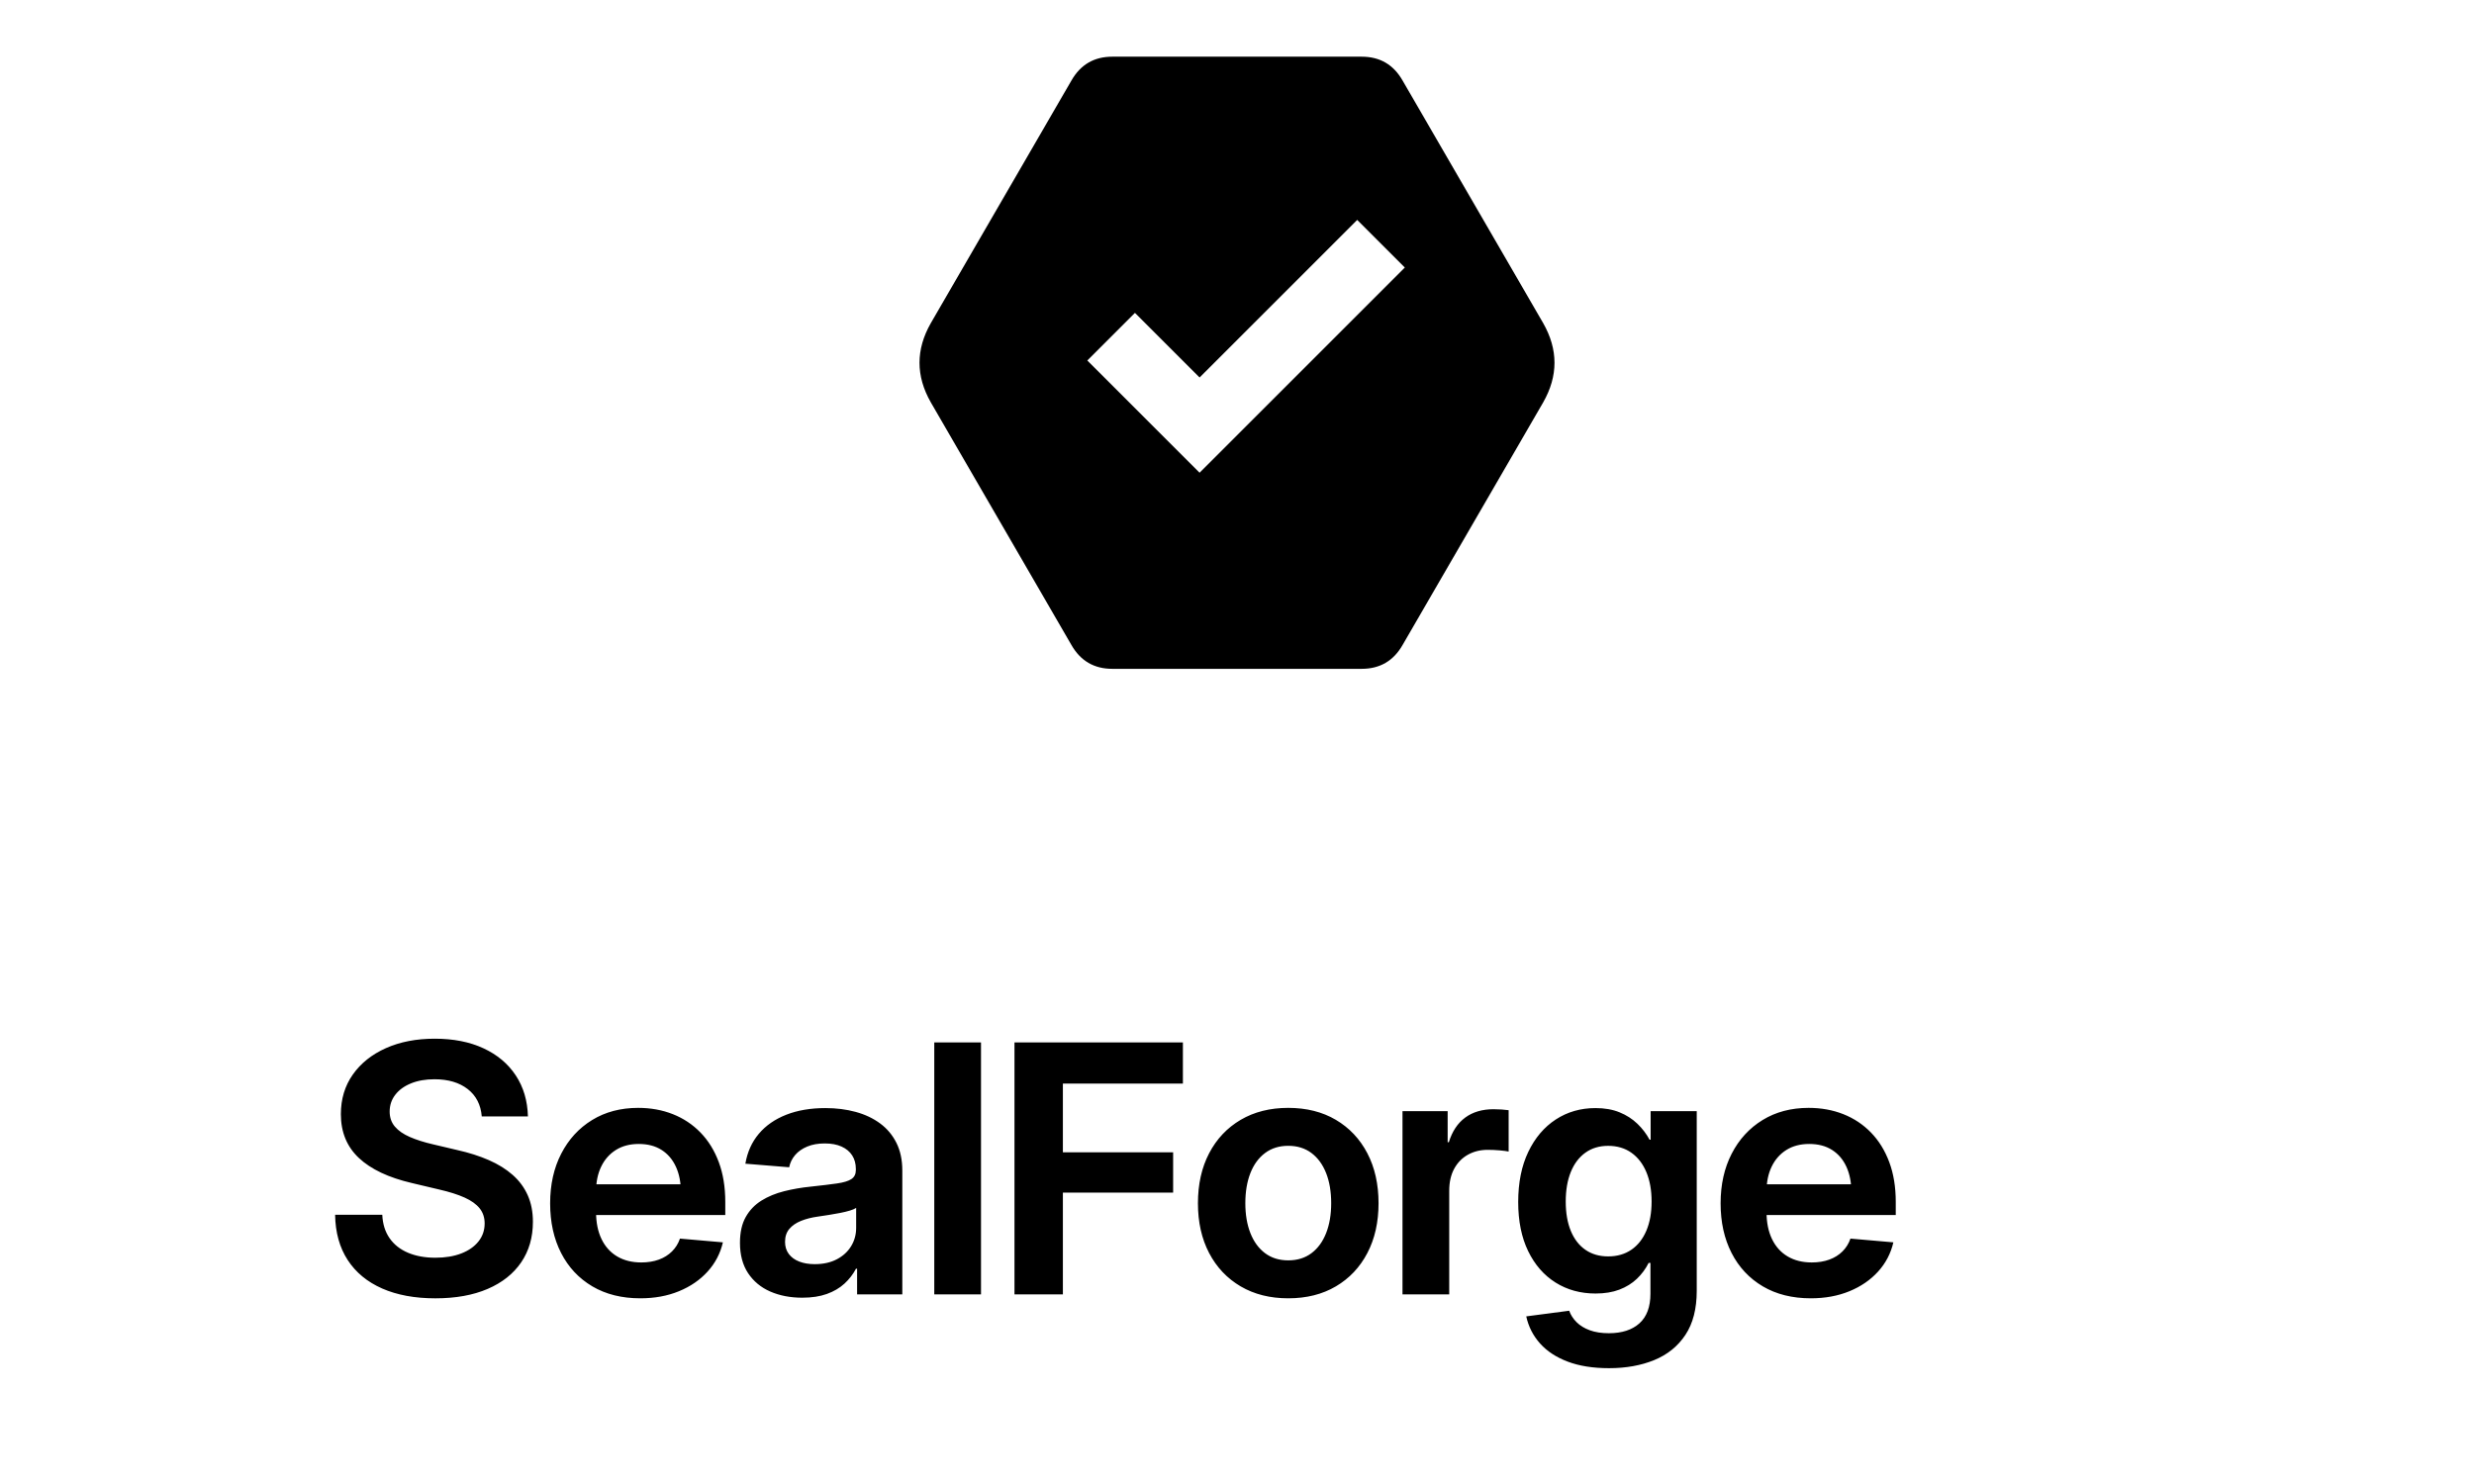
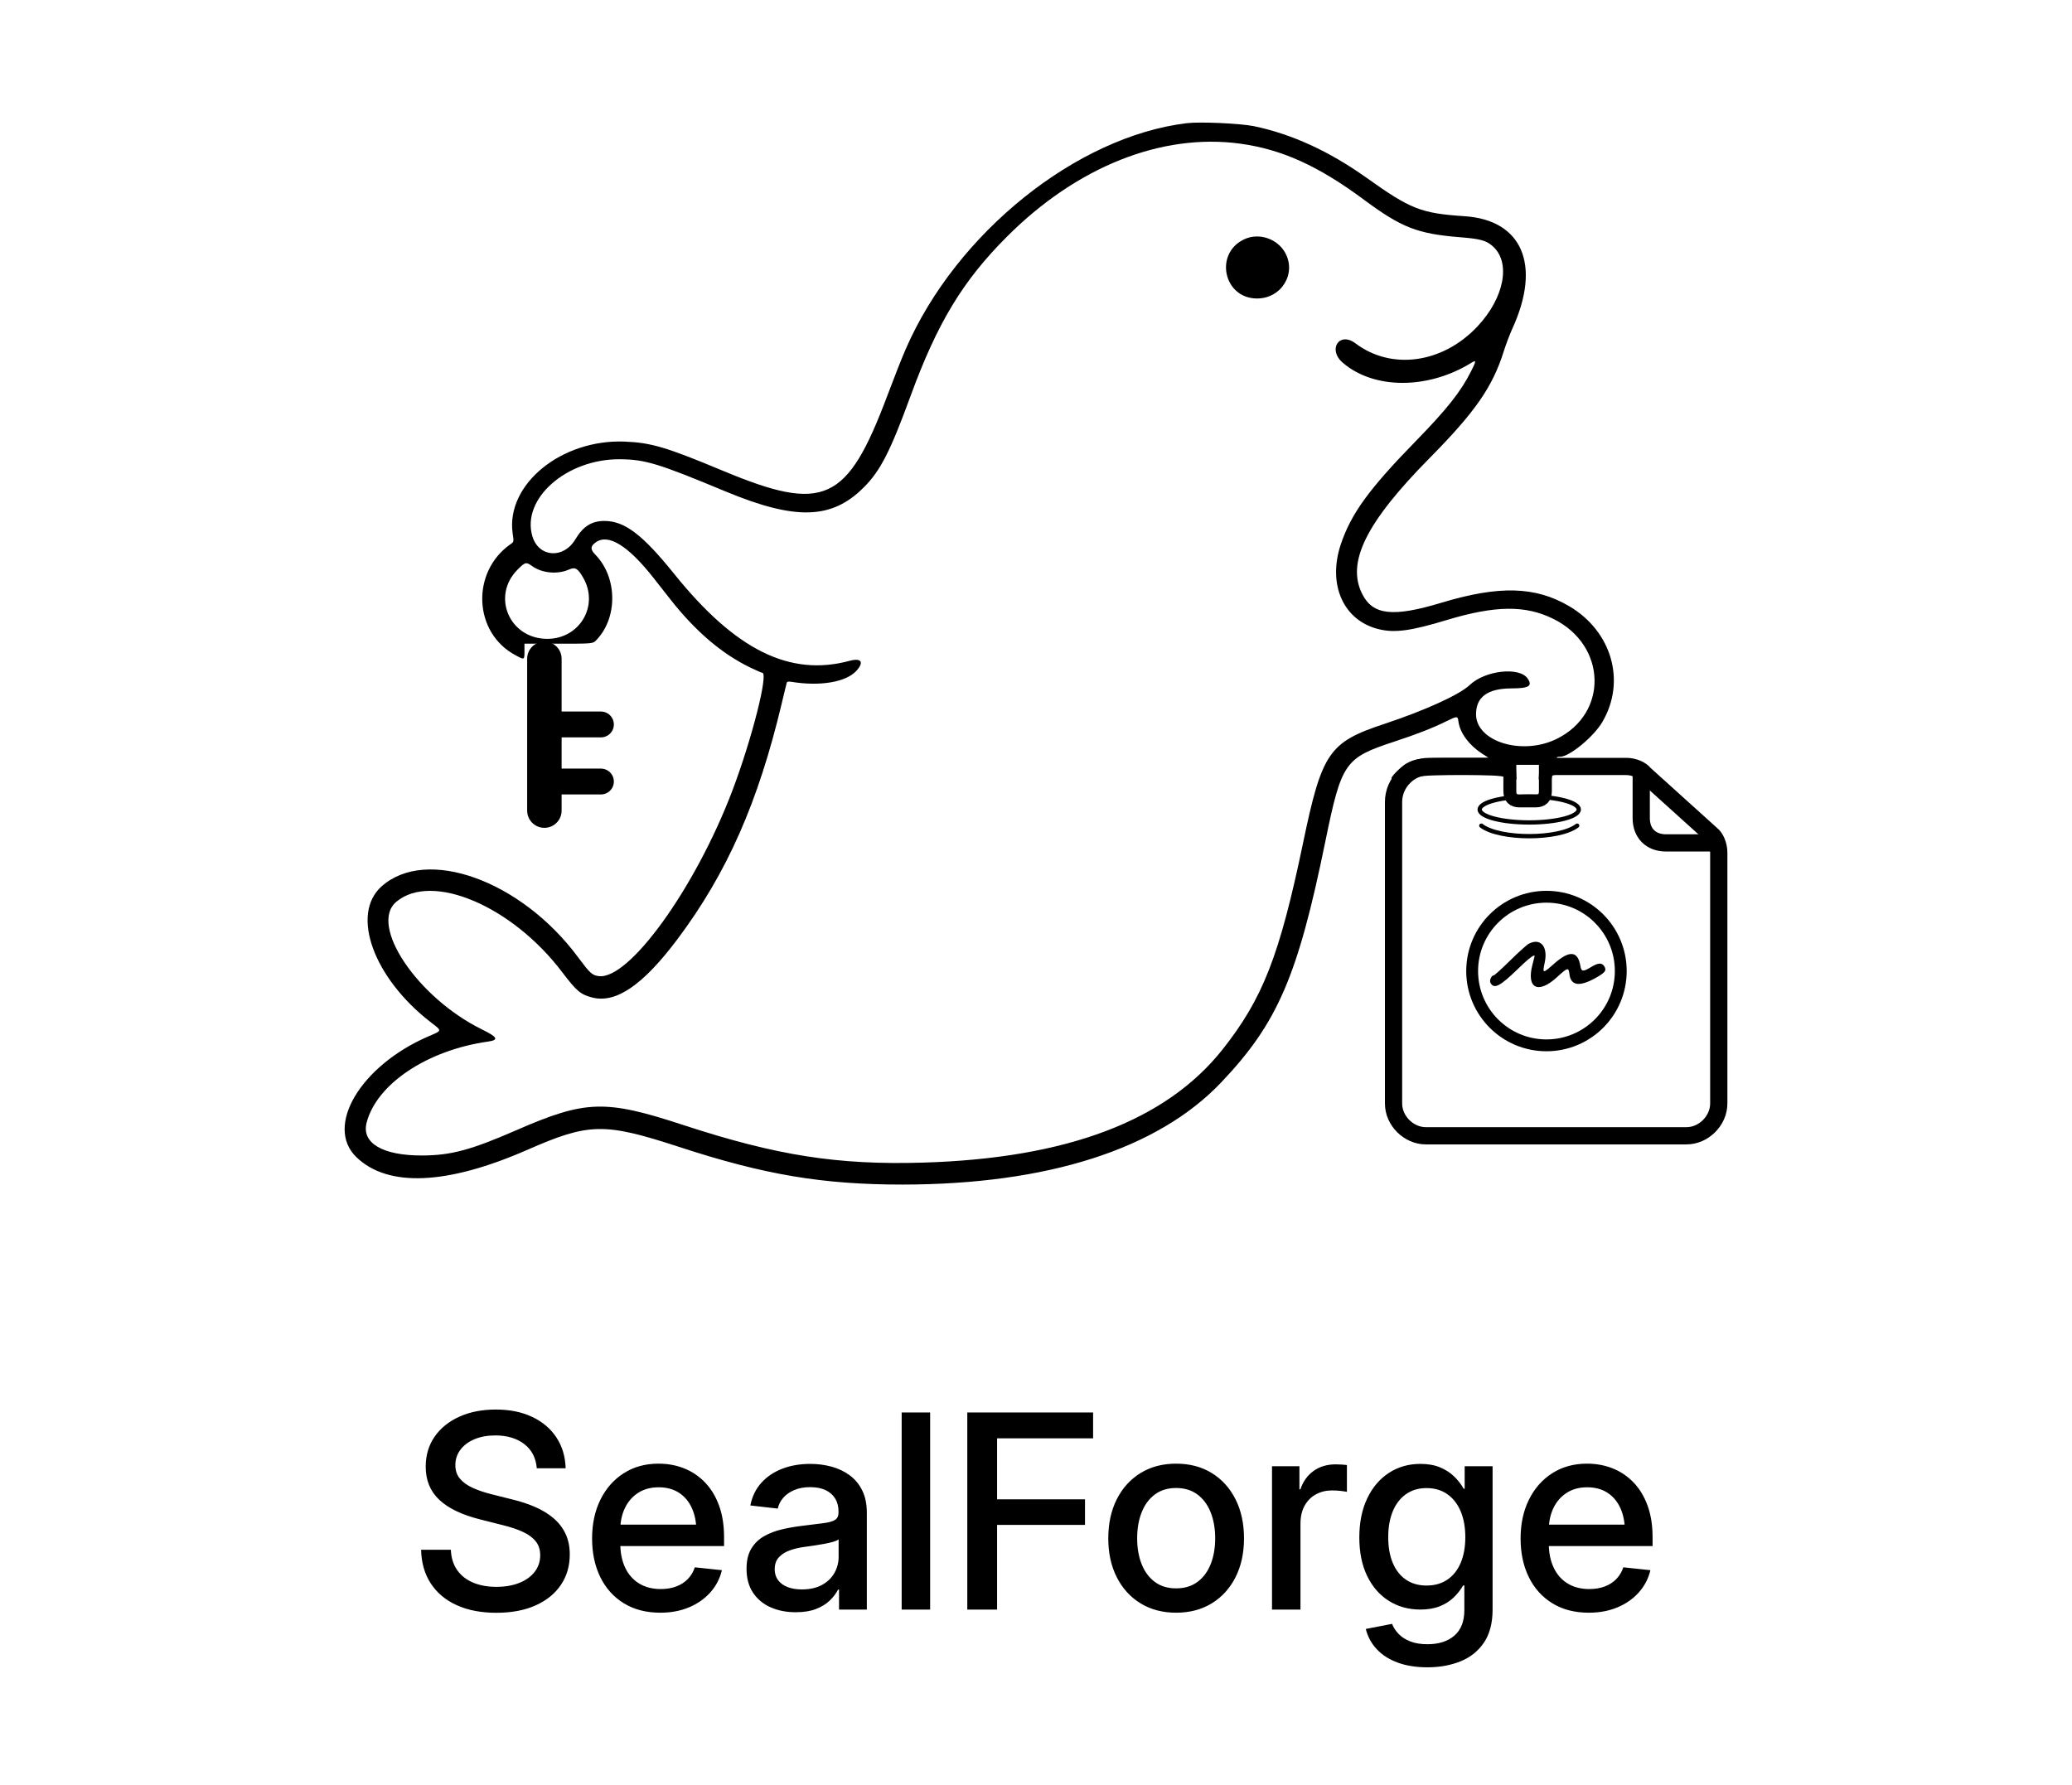
- <svg xmlns="http://www.w3.org/2000/svg" width="300" height="180" viewBox="0 0 300 180" role="img" aria-label="SealForge">
-   <g transform="translate(106 0) scale(1.375)">
-     <path fill="#000000" fill-rule="evenodd" d="M21 5H43Q45.4 5 46.6 7.1L59 28.5Q61 32 59 35.5L46.6 56.9Q45.4 59 43 59H21Q18.6 59 17.4 56.9L5 35.5Q3 32 5 28.5L17.4 7.1Q18.6 5 21 5ZM18.8 31.8L23 27.6L28.7 33.3L42.6 19.4L46.8 23.6L28.7 41.7Z" />
+ <svg xmlns="http://www.w3.org/2000/svg" width="260" height="224" viewBox="0 0 260 224" role="img" aria-label="SealForge">
+   <g transform="translate(39.8649 12) scale(0.1351351) translate(-28 -11)">
+     <g id="paper" fill="none" stroke="#000000" stroke-width="16" stroke-linecap="round" stroke-linejoin="round">
+       <path d="M1131 634H1060C1042 634 1027 649 1027 667V947C1027 963 1041 977 1057 977H1299C1315 977 1329 963 1329 947V714C1329 707 1326 700 1322 697L1260 641C1257 637 1250 634 1243 634H1172" />
+       <path d="M1257 641V682C1257 696 1266 705 1280 705H1326" />
+     </g>
+     <g id="seal-contour" fill="#000000">
+       <path fill-rule="evenodd" d="M835.0 36.6C732.7 48.9 621.1 138.5 574.2 246.0C570.9 253.4 563.2 273.0 557.0 289.5C519.7 388.8 498.3 398.6 404.5 359.5C351.8 337.5 337.8 333.3 313.0 332.3C254.3 330.0 202.8 372.0 209.0 417.3C210.2 425.4 210.2 425.4 207.3 427.4C170.1 453.2 172.5 509.9 211.7 530.7C220.0 535.2 220.0 535.2 220.0 527.0V520.0H251.8C283.6 520.0 283.6 520.0 286.7 516.7C306.8 495.9 306.4 458.4 285.8 437.3C281.0 432.4 281.1 429.5 286.3 425.8C297.8 417.6 316.1 428.8 339.6 458.6C343.9 464.1 351.4 473.6 356.1 479.6C379.2 508.8 403.5 529.5 429.6 542.1C435.2 544.8 440.2 547.0 440.8 547.0C446.8 547.0 431.2 608.6 413.0 656.6C378.6 747.1 317.0 832.5 288.9 828.7C282.8 827.9 280.8 826.0 269.8 811.2C216.8 739.7 128.9 708.1 87.2 745.5C58.4 771.4 79.8 830.4 132.9 871.5C143.8 879.9 143.9 879.0 130.5 884.8C67.6 912.1 34.2 968.4 64.1 997.0C93.3 1025.0 148.0 1022.7 222.3 990.2C279.9 964.9 293.9 964.6 363.5 987.3C442.6 1013.2 496.7 1022.3 571.0 1022.3C705.7 1022.2 808.1 989.4 867.0 927.4C919.3 872.3 938.0 829.1 963.6 704.0C978.7 630.3 981.6 626.1 1027.5 611.0C1048.5 604.1 1063.4 598.3 1075.9 592.1C1086.3 587.0 1086.6 587.0 1087.3 592.5C1088.8 603.0 1097.1 614.2 1109.1 622.0L1115.3 626.0H1084.9C1051.9 626.0 1047.0 626.6 1038.5 631.5C1034.0 634.2 1025.0 643.2 1025.0 645.0C1025.0 646.8 1045.6 645.7 1050.5 643.7C1057.3 640.9 1130.0 641.2 1130.0 644.0C1130.0 645.8 1130.7 646.0 1135.6 646.0H1141.2L1140.8 639.2L1140.5 632.5H1151.5H1162.5L1162.2 639.2L1161.8 646.0H1167.9C1173.3 646.0 1174.0 645.8 1174.0 644.0C1174.0 642.7 1174.7 642.0 1176.0 642.0C1177.8 642.0 1178.0 641.3 1178.0 633.5C1178.0 625.0 1178.0 625.0 1181.7 625.0C1190.3 625.0 1212.9 606.4 1220.9 592.7C1243.1 554.9 1229.7 508.4 1190.0 485.1C1158.6 466.7 1125.0 465.8 1071.3 482.0C1026.6 495.5 1007.9 493.5 998.0 474.0C983.0 444.6 1001.4 407.4 1060.6 347.5C1103.0 304.6 1119.1 281.3 1129.5 248.0C1131.5 241.7 1135.1 232.2 1137.5 227.0C1164.3 168.3 1146.5 126.5 1093.0 123.0C1052.4 120.3 1043.0 116.6 1001.5 87.0C967.0 62.5 932.4 46.7 897.5 39.4C884.8 36.8 847.5 35.1 835.0 36.6ZM884.5 55.6C923.2 60.9 957.0 76.1 999.7 107.8C1034.5 133.6 1049.2 139.3 1088.5 142.5C1107.4 144.0 1112.8 145.4 1118.8 150.6C1136.3 165.6 1130.0 198.9 1104.6 225.7C1072.3 259.8 1025.0 266.2 991.7 241.1C976.7 229.7 965.5 246.8 979.9 259.1C1008.8 283.9 1058.7 284.0 1098.8 259.4C1104.0 256.2 1104.0 257.0 1099.1 266.8C1089.5 285.9 1076.9 301.8 1048.1 331.4C1004.2 376.3 987.6 399.2 978.0 427.8C965.5 465.3 980.6 498.8 1013.6 506.6C1028.4 510.1 1043.2 508.1 1076.5 498.0C1121.6 484.4 1149.6 484.1 1175.5 497.0C1225.0 521.5 1226.7 584.7 1178.5 608.4C1146.5 624.2 1103.6 611.0 1103.6 585.5C1103.6 569.4 1114.5 561.5 1136.8 561.5C1152.7 561.5 1156.3 559.2 1151.5 552.3C1143.8 541.2 1111.9 544.8 1097.7 558.4C1088.2 567.4 1056.4 581.9 1018.4 594.5C967.0 611.5 960.5 621.0 943.0 705.0C921.1 810.1 905.6 849.6 868.1 897.0C815.6 963.1 723.6 997.9 590.5 1001.9C510.9 1004.3 454.3 995.4 367.8 967.1C295.0 943.2 276.9 943.7 212.5 971.8C170.1 990.3 151.6 995.2 125.0 995.3C88.3 995.4 68.6 983.8 73.4 964.9C82.6 929.0 129.6 897.5 186.2 889.5C196.5 888.0 195.1 885.4 180.5 878.2C120.5 848.7 75.3 781.3 101.0 759.7C134.0 731.9 208.4 763.5 255.0 825.0C268.4 842.7 272.1 845.8 283.0 848.6C305.0 854.2 330.0 837.1 362.0 794.5C408.1 733.0 437.1 667.3 459.0 575.0C461.3 565.4 463.3 556.9 463.6 556.1C463.9 555.2 465.1 555.0 467.8 555.4C494.7 559.8 518.7 555.7 528.3 545.1C535.6 537.0 532.8 533.0 521.9 535.9C466.5 550.9 416.0 525.9 359.3 455.5C329.6 418.6 313.0 406.0 294.2 406.0C282.3 406.0 274.4 411.1 267.1 423.3C256.1 441.5 233.3 439.8 227.4 420.4C216.9 385.5 258.9 348.4 308.5 348.7C332.2 348.9 344.0 352.5 406.5 378.5C471.7 405.6 505.3 404.7 535.0 374.9C550.5 359.5 559.7 341.4 578.5 290.0C603.4 222.0 627.0 183.0 668.0 142.0C732.8 77.1 811.4 45.7 884.5 55.6ZM227.1 447.9C236.2 454.5 250.7 455.9 261.4 451.1C267.1 448.6 269.5 450.0 274.4 458.5C289.6 484.5 271.4 515.6 241.0 515.5C205.9 515.3 189.1 475.8 213.6 451.2C220.7 444.1 221.5 443.9 227.1 447.9ZM888.4 144.4C860.3 157.5 869.1 199.2 900.0 199.4C922.8 199.6 937.2 176.3 926.3 156.8C918.9 143.7 901.9 138.1 888.4 144.4Z" />
+     </g>
+     <g id="key" fill="none" stroke="#000000" stroke-linecap="round" stroke-linejoin="round">
+       <path d="M238.5 534V675" stroke-width="32" />
+       <path d="M238.5 595H291M238.5 648H291" stroke-width="24" />
+     </g>
+     <g id="press" fill="none" stroke="#000000" stroke-linecap="round" stroke-linejoin="round">
+       <ellipse cx="1153" cy="674" rx="46" ry="12" stroke-width="4" />
+       <path d="M1135 630V657Q1135 666 1144 666H1159Q1168 666 1168 657V630" stroke-width="12" />
+     </g>
+     <g id="ink-line" fill="none" stroke="#000000" stroke-linecap="round">
+       <path d="M1108.5 689C1125.5 702 1180.5 702 1197.5 689" stroke-width="4" />
+     </g>
+     <g id="imprint" fill="#000000">
+       <circle cx="1169" cy="824" r="69" fill="none" stroke="#000000" stroke-width="11" />
+       <path fill-rule="evenodd" d="M1152.5 798.7C1150.9 799.5 1143.1 806.5 1135.4 814.1C1127.6 821.8 1120.7 828.0 1120.1 828.0C1117.9 828.0 1115.8 832.7 1117.0 834.9C1120.2 841.1 1125.7 838.3 1142.1 822.4C1152.3 812.4 1158.1 808.0 1158.0 810.2C1158.0 810.4 1157.1 813.9 1156.0 818.0C1150.2 840.3 1161.3 845.8 1179.0 829.5C1188.7 820.6 1189.6 820.4 1190.3 826.7C1191.5 837.4 1199.1 838.8 1213.6 831.0C1223.6 825.5 1225.2 823.5 1222.6 819.5C1220.3 816.0 1216.9 816.3 1209.9 820.6C1203.1 824.8 1201.3 824.6 1200.5 819.3C1198.2 805.2 1190.4 804.5 1176.1 817.2C1165.4 826.6 1165.2 826.6 1167.4 816.0C1170.6 801.2 1163.4 792.9 1152.5 798.7Z" />
+     </g>
  </g>
-   <path fill="#000000" d="M52.793 157.478Q49.056 157.478 46.346 156.288Q43.637 155.099 42.161 152.832Q40.686 150.566 40.636 147.345H46.357Q46.429 149.017 47.24 150.183Q48.051 151.348 49.479 151.951Q50.907 152.554 52.794 152.554Q54.588 152.554 55.928 152.038Q57.267 151.522 58.018 150.583Q58.769 149.645 58.769 148.396Q58.769 147.322 58.163 146.565Q57.557 145.809 56.339 145.258Q55.121 144.708 53.272 144.283L49.949 143.496Q45.703 142.507 43.518 140.456Q41.334 138.405 41.334 135.142Q41.334 132.392 42.784 130.334Q44.233 128.277 46.8 127.132Q49.366 125.988 52.713 125.988Q56.117 125.988 58.628 127.153Q61.138 128.318 62.54 130.437Q63.942 132.555 64.017 135.417H58.419Q58.248 133.294 56.716 132.1Q55.185 130.907 52.687 130.907Q51.052 130.907 49.827 131.41Q48.602 131.912 47.927 132.795Q47.251 133.678 47.251 134.823Q47.251 135.906 47.884 136.65Q48.517 137.395 49.697 137.909Q50.877 138.424 52.507 138.801L55.428 139.489Q57.573 139.968 59.275 140.713Q60.977 141.458 62.171 142.512Q63.365 143.566 63.993 144.976Q64.621 146.387 64.621 148.202Q64.621 151.024 63.201 153.112Q61.78 155.199 59.131 156.338Q56.481 157.478 52.793 157.478ZM77.646 157.476Q74.287 157.476 71.83 156.028Q69.372 154.579 68.041 151.982Q66.71 149.386 66.71 145.959Q66.71 142.548 68.052 139.939Q69.394 137.329 71.799 135.853Q74.204 134.378 77.383 134.378Q79.665 134.378 81.591 135.141Q83.518 135.904 84.945 137.373Q86.372 138.842 87.16 140.957Q87.948 143.072 87.948 145.779V147.376H68.999V143.648H85.162L82.569 144.637Q82.569 142.843 81.965 141.523Q81.361 140.203 80.222 139.479Q79.082 138.755 77.456 138.755Q75.841 138.755 74.682 139.484Q73.523 140.213 72.901 141.503Q72.28 142.793 72.28 144.492V147.013Q72.28 148.918 72.942 150.293Q73.605 151.667 74.838 152.397Q76.072 153.127 77.765 153.127Q78.955 153.127 79.897 152.781Q80.839 152.435 81.491 151.785Q82.143 151.136 82.454 150.235L87.659 150.688Q87.191 152.706 85.804 154.234Q84.418 155.761 82.33 156.618Q80.242 157.476 77.646 157.476ZM97.284 157.402Q95.112 157.402 93.405 156.656Q91.697 155.91 90.713 154.427Q89.729 152.944 89.729 150.741Q89.729 148.855 90.428 147.616Q91.127 146.376 92.332 145.626Q93.538 144.877 95.082 144.488Q96.626 144.099 98.305 143.931Q100.301 143.718 101.502 143.544Q102.703 143.371 103.242 143.013Q103.781 142.655 103.781 141.919V141.789Q103.781 140.838 103.338 140.147Q102.895 139.456 102.054 139.074Q101.214 138.692 100.01 138.692Q98.795 138.692 97.882 139.072Q96.969 139.453 96.415 140.104Q95.861 140.756 95.697 141.582L90.384 141.149Q90.743 139.029 92.015 137.523Q93.288 136.018 95.345 135.21Q97.402 134.403 100.091 134.403Q102.062 134.403 103.762 134.867Q105.463 135.332 106.732 136.272Q108.001 137.212 108.708 138.636Q109.415 140.059 109.415 141.982V157.0H103.933V153.891H103.795Q103.262 154.906 102.394 155.701Q101.526 156.495 100.268 156.948Q99.009 157.402 97.284 157.402ZM98.789 153.334Q100.351 153.334 101.478 152.741Q102.605 152.148 103.211 151.149Q103.818 150.15 103.818 148.927V146.514Q103.557 146.686 103.048 146.839Q102.538 146.992 101.877 147.123Q101.216 147.254 100.508 147.364Q99.8 147.475 99.145 147.57Q98.034 147.725 97.137 148.084Q96.24 148.444 95.718 149.058Q95.195 149.673 95.195 150.627Q95.195 151.49 95.649 152.096Q96.104 152.702 96.912 153.018Q97.72 153.334 98.789 153.334ZM118.958 126.443V157.0H113.291V126.443ZM123.017 157.0V126.443H143.44V131.43H128.887V139.77H142.256V144.652H128.887V157.0ZM156.213 157.476Q152.913 157.476 150.446 156.03Q147.98 154.583 146.621 151.988Q145.263 149.392 145.263 145.949Q145.263 142.485 146.621 139.883Q147.98 137.281 150.446 135.829Q152.913 134.378 156.213 134.378Q159.529 134.378 161.988 135.829Q164.447 137.281 165.806 139.883Q167.164 142.485 167.164 145.949Q167.164 149.392 165.806 151.988Q164.447 154.583 161.988 156.03Q159.529 157.476 156.213 157.476ZM156.213 152.874Q157.865 152.874 159.03 152.002Q160.194 151.13 160.808 149.565Q161.421 148 161.421 145.941Q161.421 143.855 160.808 142.294Q160.194 140.732 159.03 139.856Q157.865 138.98 156.213 138.98Q154.572 138.98 153.405 139.853Q152.238 140.726 151.624 142.288Q151.011 143.85 151.011 145.941Q151.011 148.006 151.624 149.568Q152.238 151.13 153.402 152.002Q154.566 152.874 156.213 152.874ZM170.068 157.0V134.779H175.544V138.543H175.689Q176.298 136.567 177.676 135.554Q179.055 134.541 181.101 134.541Q181.6 134.541 182.088 134.575Q182.575 134.609 182.939 134.659V139.675Q182.606 139.601 181.865 139.534Q181.125 139.468 180.39 139.468Q179.066 139.468 178.006 140.057Q176.946 140.646 176.34 141.756Q175.735 142.865 175.735 144.436V157.0ZM195.106 165.951Q192.209 165.951 190.111 165.16Q188.013 164.369 186.748 162.954Q185.483 161.538 185.074 159.669L190.282 158.984Q190.557 159.753 191.176 160.372Q191.796 160.99 192.774 161.351Q193.751 161.711 195.098 161.711Q197.462 161.711 198.798 160.513Q200.134 159.314 200.134 156.923V153.182H199.918Q199.369 154.273 198.488 155.113Q197.607 155.953 196.365 156.425Q195.122 156.896 193.477 156.896Q190.751 156.896 188.63 155.566Q186.51 154.235 185.304 151.748Q184.098 149.26 184.098 145.797Q184.098 142.275 185.319 139.721Q186.54 137.166 188.66 135.784Q190.781 134.403 193.468 134.403Q195.136 134.403 196.391 134.917Q197.647 135.43 198.553 136.305Q199.459 137.179 200.029 138.242H200.158V134.779H205.748V156.583Q205.748 159.834 204.379 161.905Q203.009 163.977 200.606 164.964Q198.203 165.951 195.106 165.951ZM195.007 152.393Q196.644 152.393 197.824 151.584Q199.003 150.775 199.639 149.277Q200.275 147.779 200.275 145.736Q200.275 143.693 199.642 142.176Q199.008 140.659 197.829 139.822Q196.649 138.984 195.007 138.984Q193.403 138.984 192.248 139.812Q191.093 140.639 190.478 142.152Q189.863 143.665 189.863 145.736Q189.863 147.81 190.48 149.305Q191.098 150.799 192.253 151.596Q193.408 152.393 195.007 152.393ZM219.579 157.476Q216.22 157.476 213.763 156.028Q211.306 154.579 209.974 151.982Q208.643 149.386 208.643 145.959Q208.643 142.548 209.985 139.939Q211.327 137.329 213.732 135.853Q216.137 134.378 219.316 134.378Q221.598 134.378 223.525 135.141Q225.451 135.904 226.878 137.373Q228.305 138.842 229.093 140.957Q229.881 143.072 229.881 145.779V147.376H210.932V143.648H227.095L224.502 144.637Q224.502 142.843 223.899 141.523Q223.295 140.203 222.155 139.479Q221.016 138.755 219.389 138.755Q217.774 138.755 216.615 139.484Q215.456 140.213 214.835 141.503Q214.213 142.793 214.213 144.492V147.013Q214.213 148.918 214.876 150.293Q215.538 151.667 216.772 152.397Q218.006 153.127 219.699 153.127Q220.888 153.127 221.83 152.781Q222.772 152.435 223.424 151.785Q224.076 151.136 224.388 150.235L229.592 150.688Q229.124 152.706 227.738 154.234Q226.351 155.761 224.263 156.618Q222.175 157.476 219.579 157.476Z" />
+   <path fill="#000000" d="M62.282 202.403Q59.408 202.403 57.308 201.447Q55.209 200.491 54.053 198.718Q52.897 196.945 52.841 194.491H56.575Q56.633 195.991 57.359 197.033Q58.085 198.075 59.356 198.612Q60.628 199.148 62.282 199.148Q63.914 199.148 65.149 198.658Q66.385 198.168 67.085 197.272Q67.786 196.375 67.786 195.179Q67.786 194.169 67.25 193.47Q66.713 192.771 65.666 192.274Q64.618 191.776 63.067 191.398L60.27 190.69Q56.836 189.834 55.128 188.229Q53.419 186.624 53.419 184.071Q53.419 181.909 54.54 180.296Q55.662 178.683 57.649 177.789Q59.635 176.895 62.214 176.895Q64.825 176.895 66.772 177.815Q68.719 178.735 69.817 180.393Q70.915 182.051 70.979 184.269H67.358Q67.201 182.324 65.793 181.234Q64.385 180.145 62.146 180.145Q60.66 180.145 59.531 180.624Q58.401 181.103 57.77 181.946Q57.139 182.788 57.139 183.879Q57.139 184.895 57.724 185.585Q58.31 186.274 59.349 186.74Q60.388 187.207 61.752 187.545L64.293 188.182Q65.857 188.557 67.171 189.133Q68.486 189.708 69.455 190.532Q70.425 191.356 70.96 192.48Q71.496 193.605 71.496 195.085Q71.496 197.253 70.381 198.905Q69.266 200.557 67.2 201.48Q65.134 202.403 62.282 202.403ZM82.869 202.393Q80.207 202.393 78.285 201.213Q76.363 200.032 75.33 197.931Q74.297 195.83 74.297 193.079Q74.297 190.322 75.343 188.206Q76.39 186.089 78.269 184.888Q80.148 183.687 82.625 183.687Q84.366 183.687 85.863 184.286Q87.359 184.885 88.482 186.06Q89.605 187.235 90.232 188.955Q90.858 190.676 90.858 192.919V194.028H76.076V191.34H89.001L87.385 192.191Q87.385 190.525 86.824 189.279Q86.263 188.033 85.205 187.343Q84.148 186.654 82.648 186.654Q81.158 186.654 80.079 187.349Q79.001 188.045 78.418 189.255Q77.836 190.465 77.836 192.015V193.677Q77.836 195.446 78.448 196.739Q79.061 198.032 80.202 198.728Q81.343 199.424 82.912 199.424Q84.005 199.424 84.864 199.098Q85.724 198.772 86.315 198.159Q86.907 197.546 87.189 196.697L90.585 197.057Q90.208 198.641 89.136 199.842Q88.064 201.043 86.46 201.718Q84.855 202.393 82.869 202.393ZM99.848 202.334Q98.094 202.334 96.699 201.716Q95.304 201.098 94.491 199.881Q93.678 198.664 93.678 196.883Q93.678 195.344 94.269 194.361Q94.86 193.379 95.861 192.804Q96.862 192.228 98.12 191.933Q99.379 191.638 100.705 191.484Q102.353 191.28 103.342 191.154Q104.331 191.028 104.776 190.748Q105.221 190.469 105.221 189.827V189.704Q105.221 188.765 104.81 188.08Q104.399 187.395 103.607 187.015Q102.814 186.635 101.669 186.635Q100.518 186.635 99.657 187.005Q98.796 187.374 98.274 187.984Q97.752 188.593 97.597 189.326L94.154 188.934Q94.488 187.259 95.528 186.099Q96.567 184.939 98.149 184.328Q99.73 183.717 101.673 183.717Q103.068 183.717 104.348 184.065Q105.627 184.414 106.623 185.15Q107.619 185.886 108.195 187.049Q108.772 188.211 108.772 189.846V202.0H105.284V199.49H105.164Q104.802 200.202 104.13 200.856Q103.458 201.51 102.408 201.922Q101.358 202.334 99.848 202.334ZM100.605 199.471Q102.129 199.471 103.159 198.899Q104.189 198.327 104.711 197.395Q105.233 196.463 105.233 195.384V193.186Q105.045 193.349 104.569 193.489Q104.093 193.629 103.456 193.749Q102.819 193.868 102.146 193.967Q101.474 194.066 100.898 194.143Q99.913 194.273 99.07 194.584Q98.228 194.894 97.72 195.456Q97.212 196.017 97.212 196.941Q97.212 197.749 97.639 198.314Q98.066 198.88 98.829 199.176Q99.592 199.471 100.605 199.471ZM116.716 177.264V202.0H113.144V177.264ZM121.378 202.0V177.264H137.165V180.508H125.116V188.161H136.148V191.371H125.116V202.0ZM147.581 202.393Q145.032 202.393 143.115 201.216Q141.198 200.039 140.134 197.937Q139.07 195.834 139.07 193.067Q139.07 190.274 140.134 188.162Q141.198 186.05 143.115 184.868Q145.032 183.687 147.581 183.687Q150.146 183.687 152.06 184.868Q153.974 186.05 155.038 188.162Q156.101 190.274 156.101 193.067Q156.101 195.834 155.038 197.937Q153.974 200.039 152.06 201.216Q150.146 202.393 147.581 202.393ZM147.581 199.338Q149.17 199.338 150.263 198.528Q151.356 197.718 151.92 196.297Q152.484 194.877 152.484 193.064Q152.484 191.228 151.92 189.804Q151.356 188.381 150.263 187.561Q149.17 186.742 147.581 186.742Q146.006 186.742 144.914 187.557Q143.821 188.373 143.258 189.798Q142.694 191.222 142.694 193.064Q142.694 194.884 143.258 196.301Q143.821 197.718 144.91 198.528Q145.999 199.338 147.581 199.338ZM159.615 202.0V184.011H163.055V186.91H163.177Q163.672 185.44 164.819 184.608Q165.966 183.775 167.619 183.775Q167.996 183.775 168.384 183.801Q168.771 183.828 169.015 183.86V187.226Q168.817 187.177 168.278 187.112Q167.738 187.048 167.137 187.048Q166.033 187.048 165.131 187.537Q164.23 188.025 163.709 188.959Q163.187 189.892 163.187 191.236V202.0ZM179.125 209.246Q176.979 209.246 175.371 208.648Q173.762 208.051 172.752 206.966Q171.742 205.882 171.383 204.431L174.678 203.794Q174.957 204.5 175.525 205.08Q176.093 205.661 176.984 206.004Q177.876 206.348 179.122 206.348Q181.245 206.348 182.497 205.27Q183.75 204.191 183.75 202.059V198.971H183.599Q183.122 199.803 182.401 200.491Q181.681 201.18 180.656 201.588Q179.63 201.997 178.232 201.997Q175.998 201.997 174.265 200.901Q172.532 199.804 171.551 197.775Q170.571 195.746 170.571 192.953Q170.571 190.145 171.552 188.07Q172.532 185.995 174.268 184.856Q176.003 183.717 178.247 183.717Q179.647 183.717 180.685 184.146Q181.723 184.574 182.461 185.288Q183.2 186.001 183.668 186.838H183.791V184.011H187.294V201.994Q187.294 204.547 186.206 206.148Q185.118 207.75 183.264 208.498Q181.41 209.246 179.125 209.246ZM179.004 198.984Q180.528 198.984 181.618 198.245Q182.709 197.506 183.29 196.141Q183.871 194.776 183.871 192.916Q183.871 191.064 183.293 189.679Q182.715 188.295 181.624 187.525Q180.534 186.754 179.004 186.754Q177.512 186.754 176.433 187.513Q175.355 188.271 174.777 189.651Q174.199 191.03 174.199 192.916Q174.199 194.811 174.78 196.171Q175.361 197.532 176.439 198.258Q177.518 198.984 179.004 198.984ZM199.381 202.393Q196.718 202.393 194.797 201.213Q192.875 200.032 191.842 197.931Q190.808 195.83 190.808 193.079Q190.808 190.322 191.855 188.206Q192.902 186.089 194.78 184.888Q196.659 183.687 199.137 183.687Q200.878 183.687 202.375 184.286Q203.871 184.885 204.994 186.06Q206.117 187.235 206.743 188.955Q207.37 190.676 207.37 192.919V194.028H192.588V191.34H205.513L203.897 192.191Q203.897 190.525 203.336 189.279Q202.774 188.033 201.717 187.343Q200.66 186.654 199.16 186.654Q197.67 186.654 196.591 187.349Q195.512 188.045 194.93 189.255Q194.347 190.465 194.347 192.015V193.677Q194.347 195.446 194.96 196.739Q195.572 198.032 196.713 198.728Q197.854 199.424 199.424 199.424Q200.517 199.424 201.376 199.098Q202.236 198.772 202.827 198.159Q203.418 197.546 203.701 196.697L207.097 197.057Q206.719 198.641 205.647 199.842Q204.575 201.043 202.971 201.718Q201.367 202.393 199.381 202.393Z" />
</svg>
